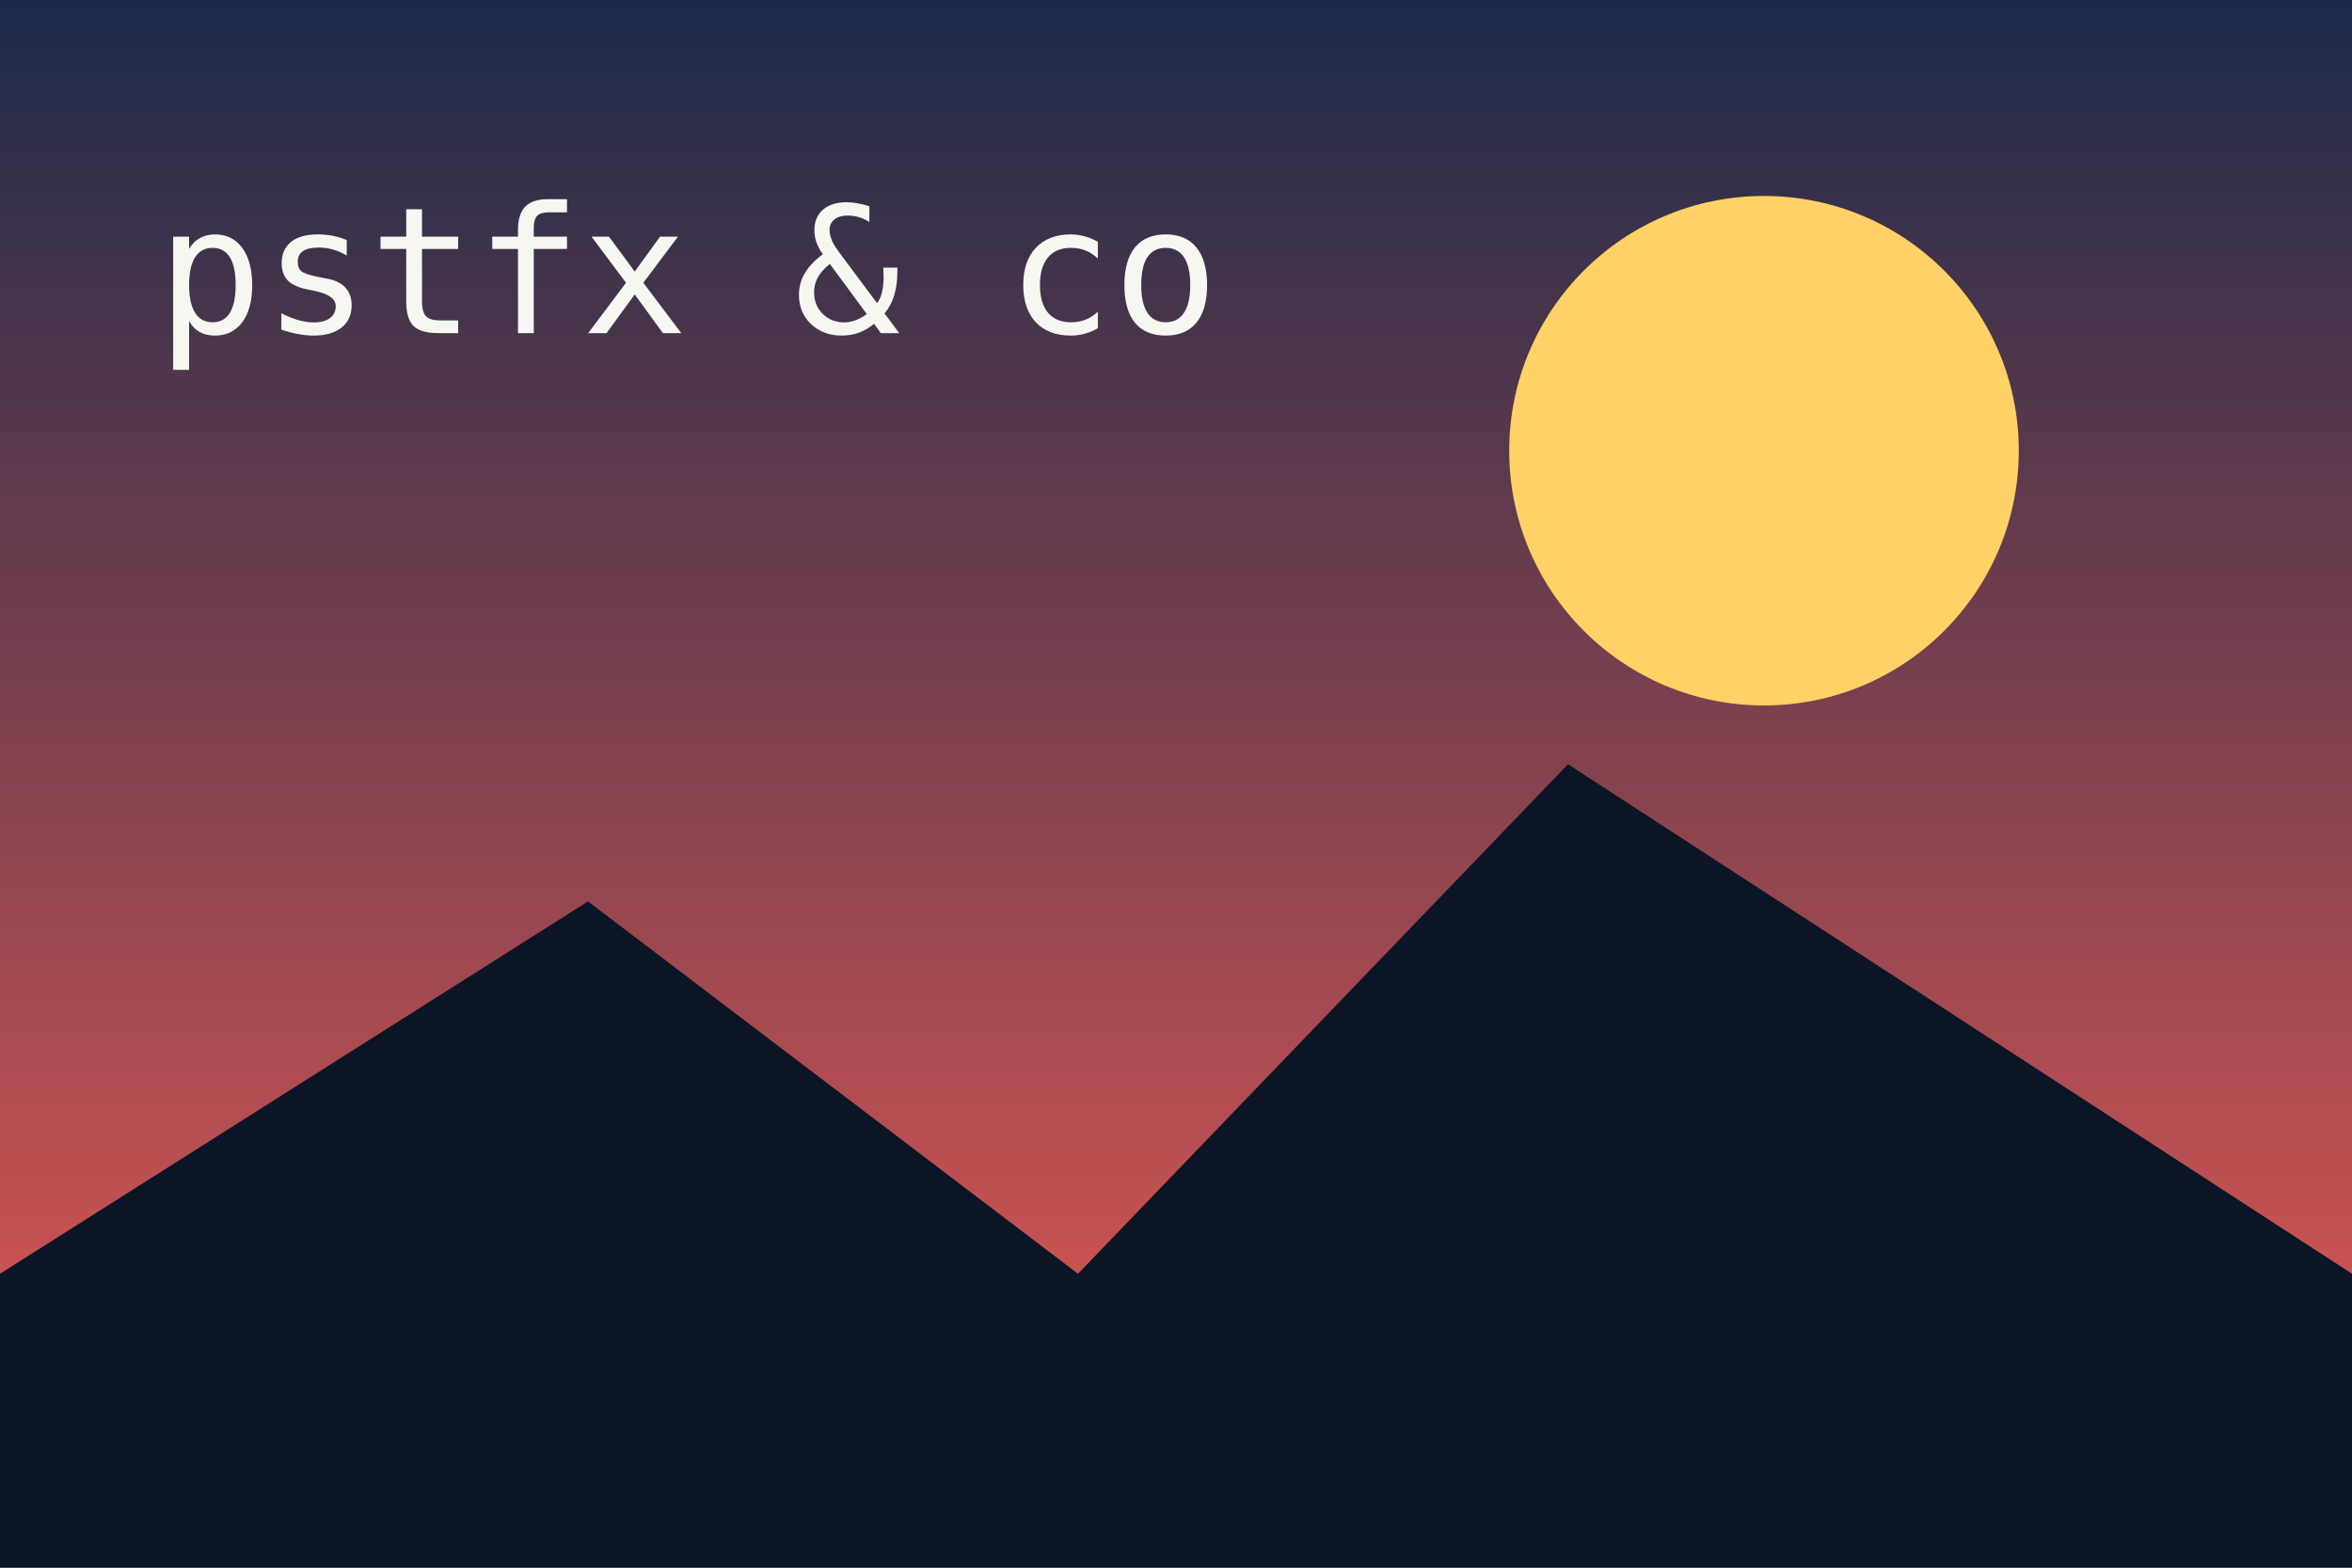
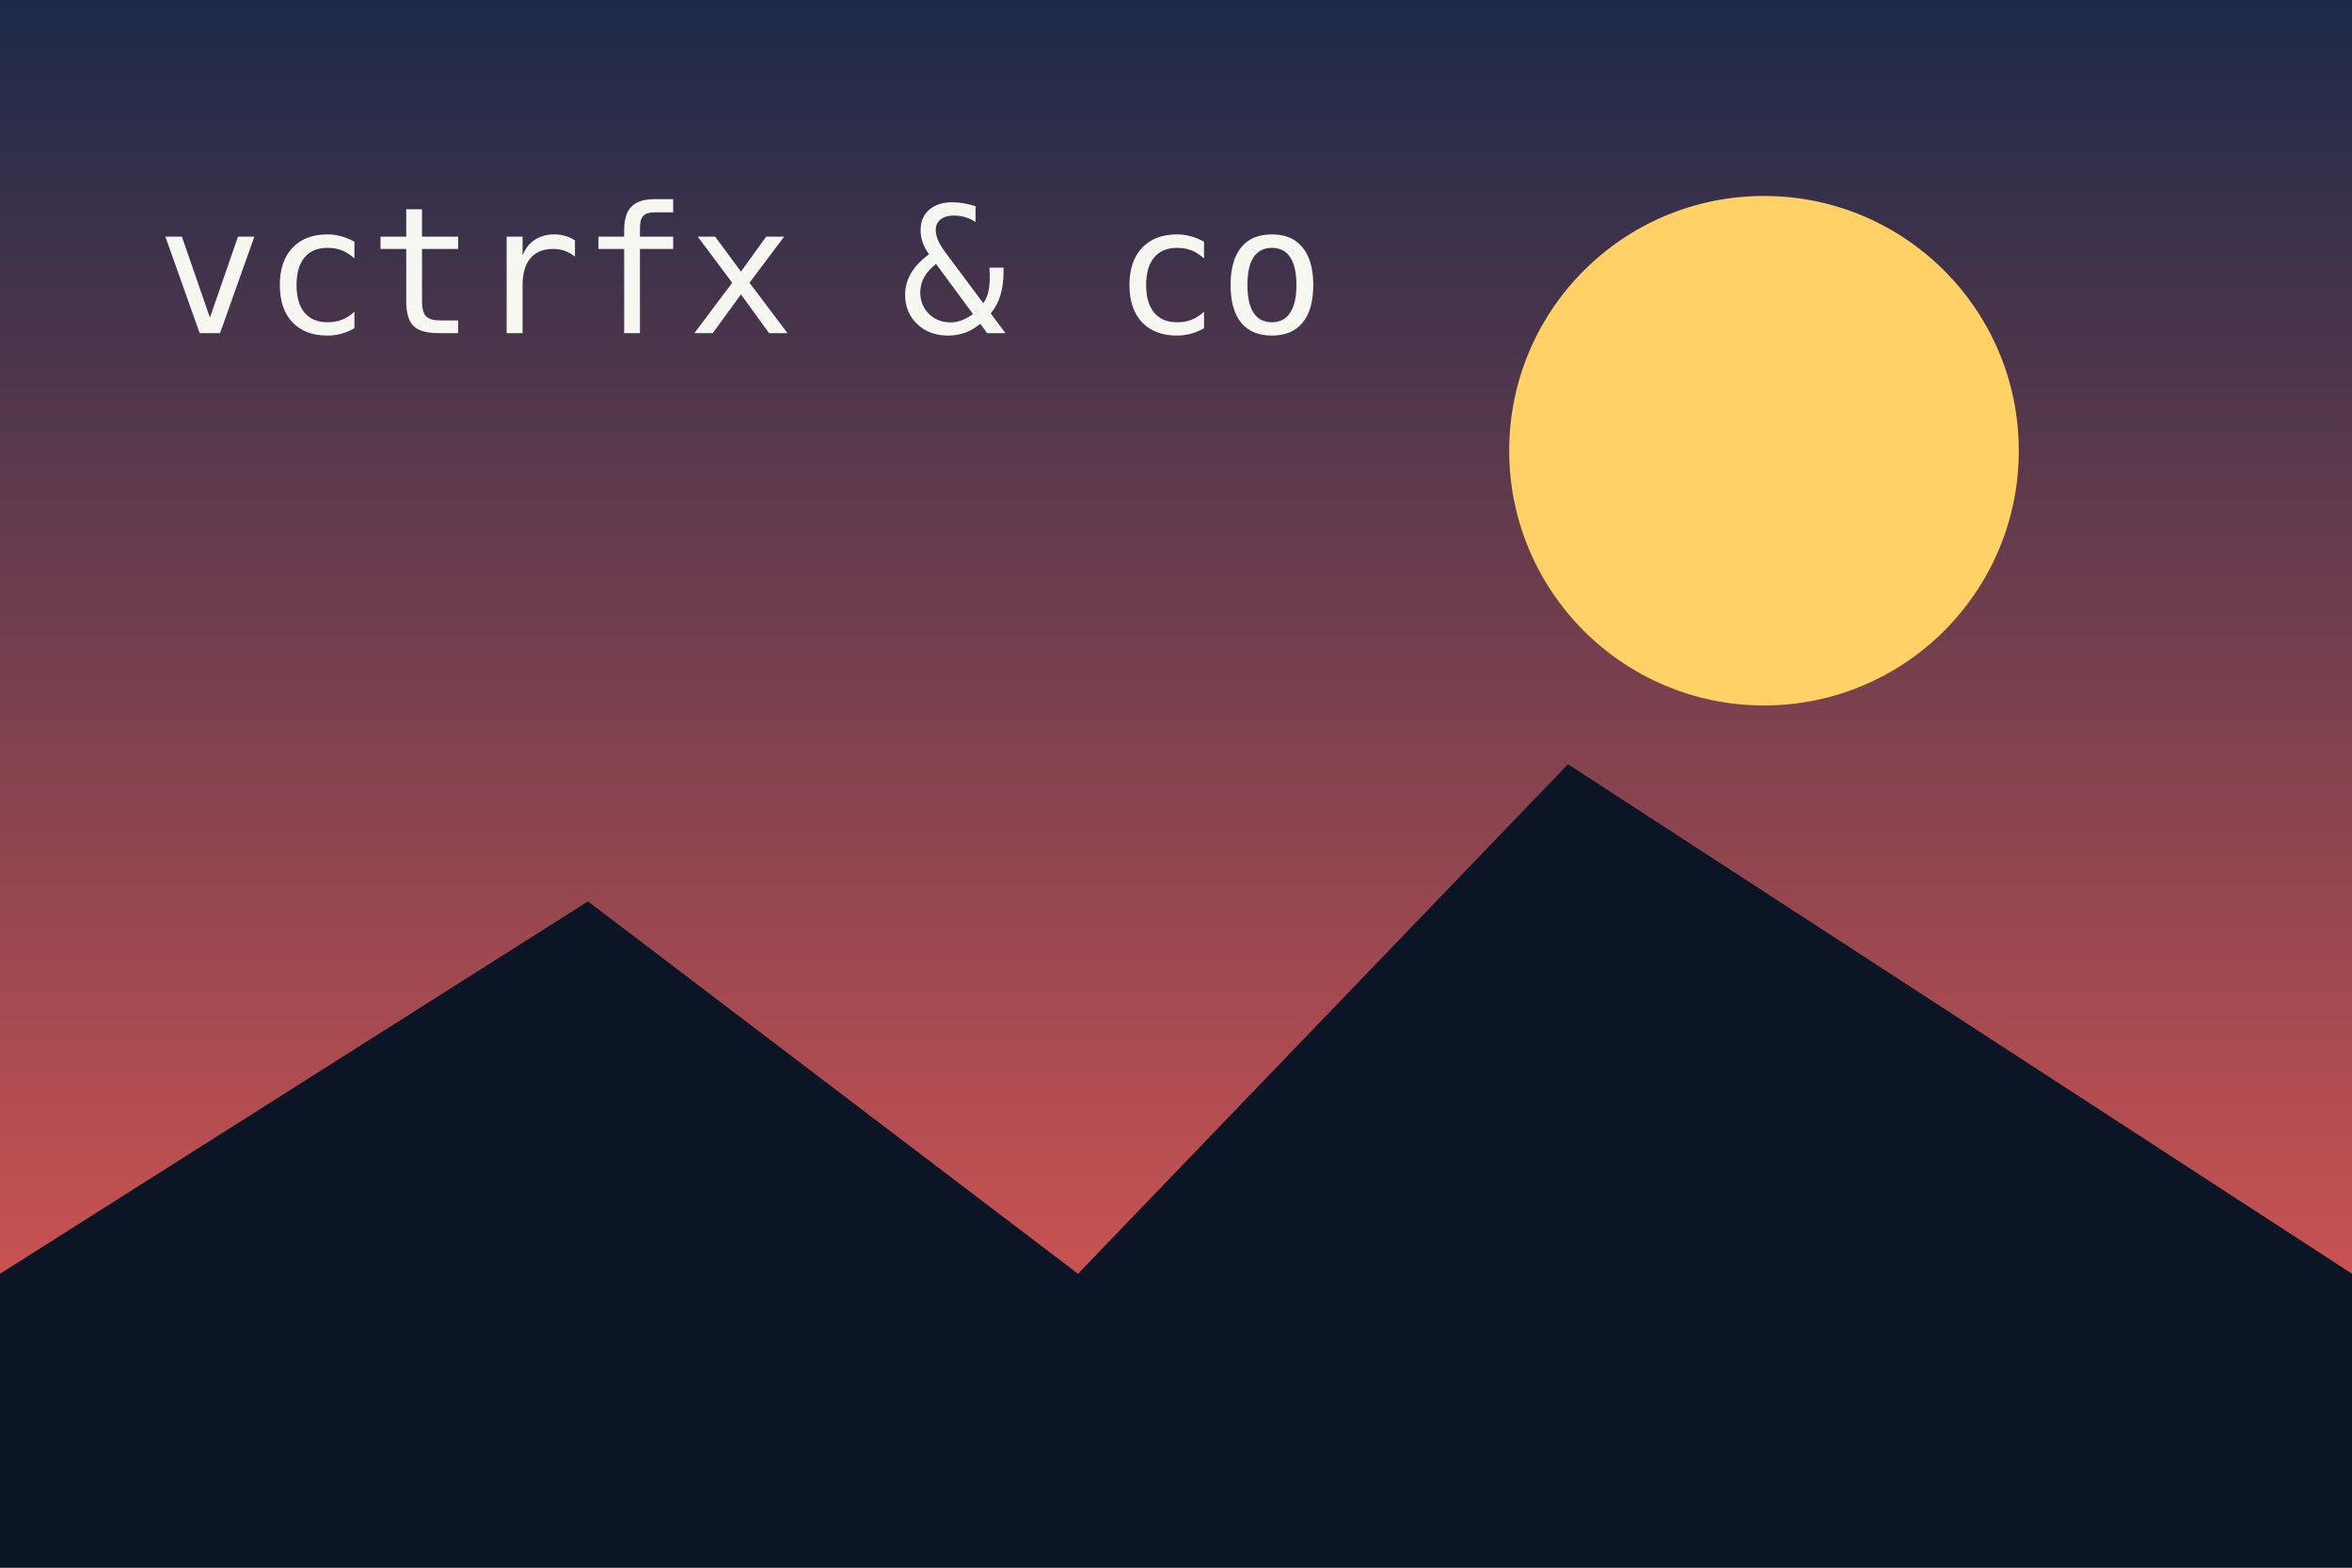
<svg xmlns="http://www.w3.org/2000/svg" viewBox="0 0 240 160" width="240" height="160">
  <defs>
    <linearGradient id="sky" x1="0" y1="0" x2="0" y2="1">
      <stop offset="0" stop-color="#1b2a49" />
      <stop offset="1" stop-color="#f25c54" />
    </linearGradient>
  </defs>
  <rect width="240" height="160" fill="url(#sky)" />
  <circle cx="180" cy="46" r="26" fill="#ffd166" />
  <path d="M0 130 L60 92 L110 130 L160 78 L240 130 L240 160 L0 160 Z" fill="#0b1526" />
-   <text x="16" y="34" font-family="monospace" font-size="18" fill="#f7f7f2">pstfx &amp; co</text>
+   <text x="16" y="34" font-family="monospace" font-size="18" fill="#f7f7f2">vctrfx &amp; co</text>
</svg>
